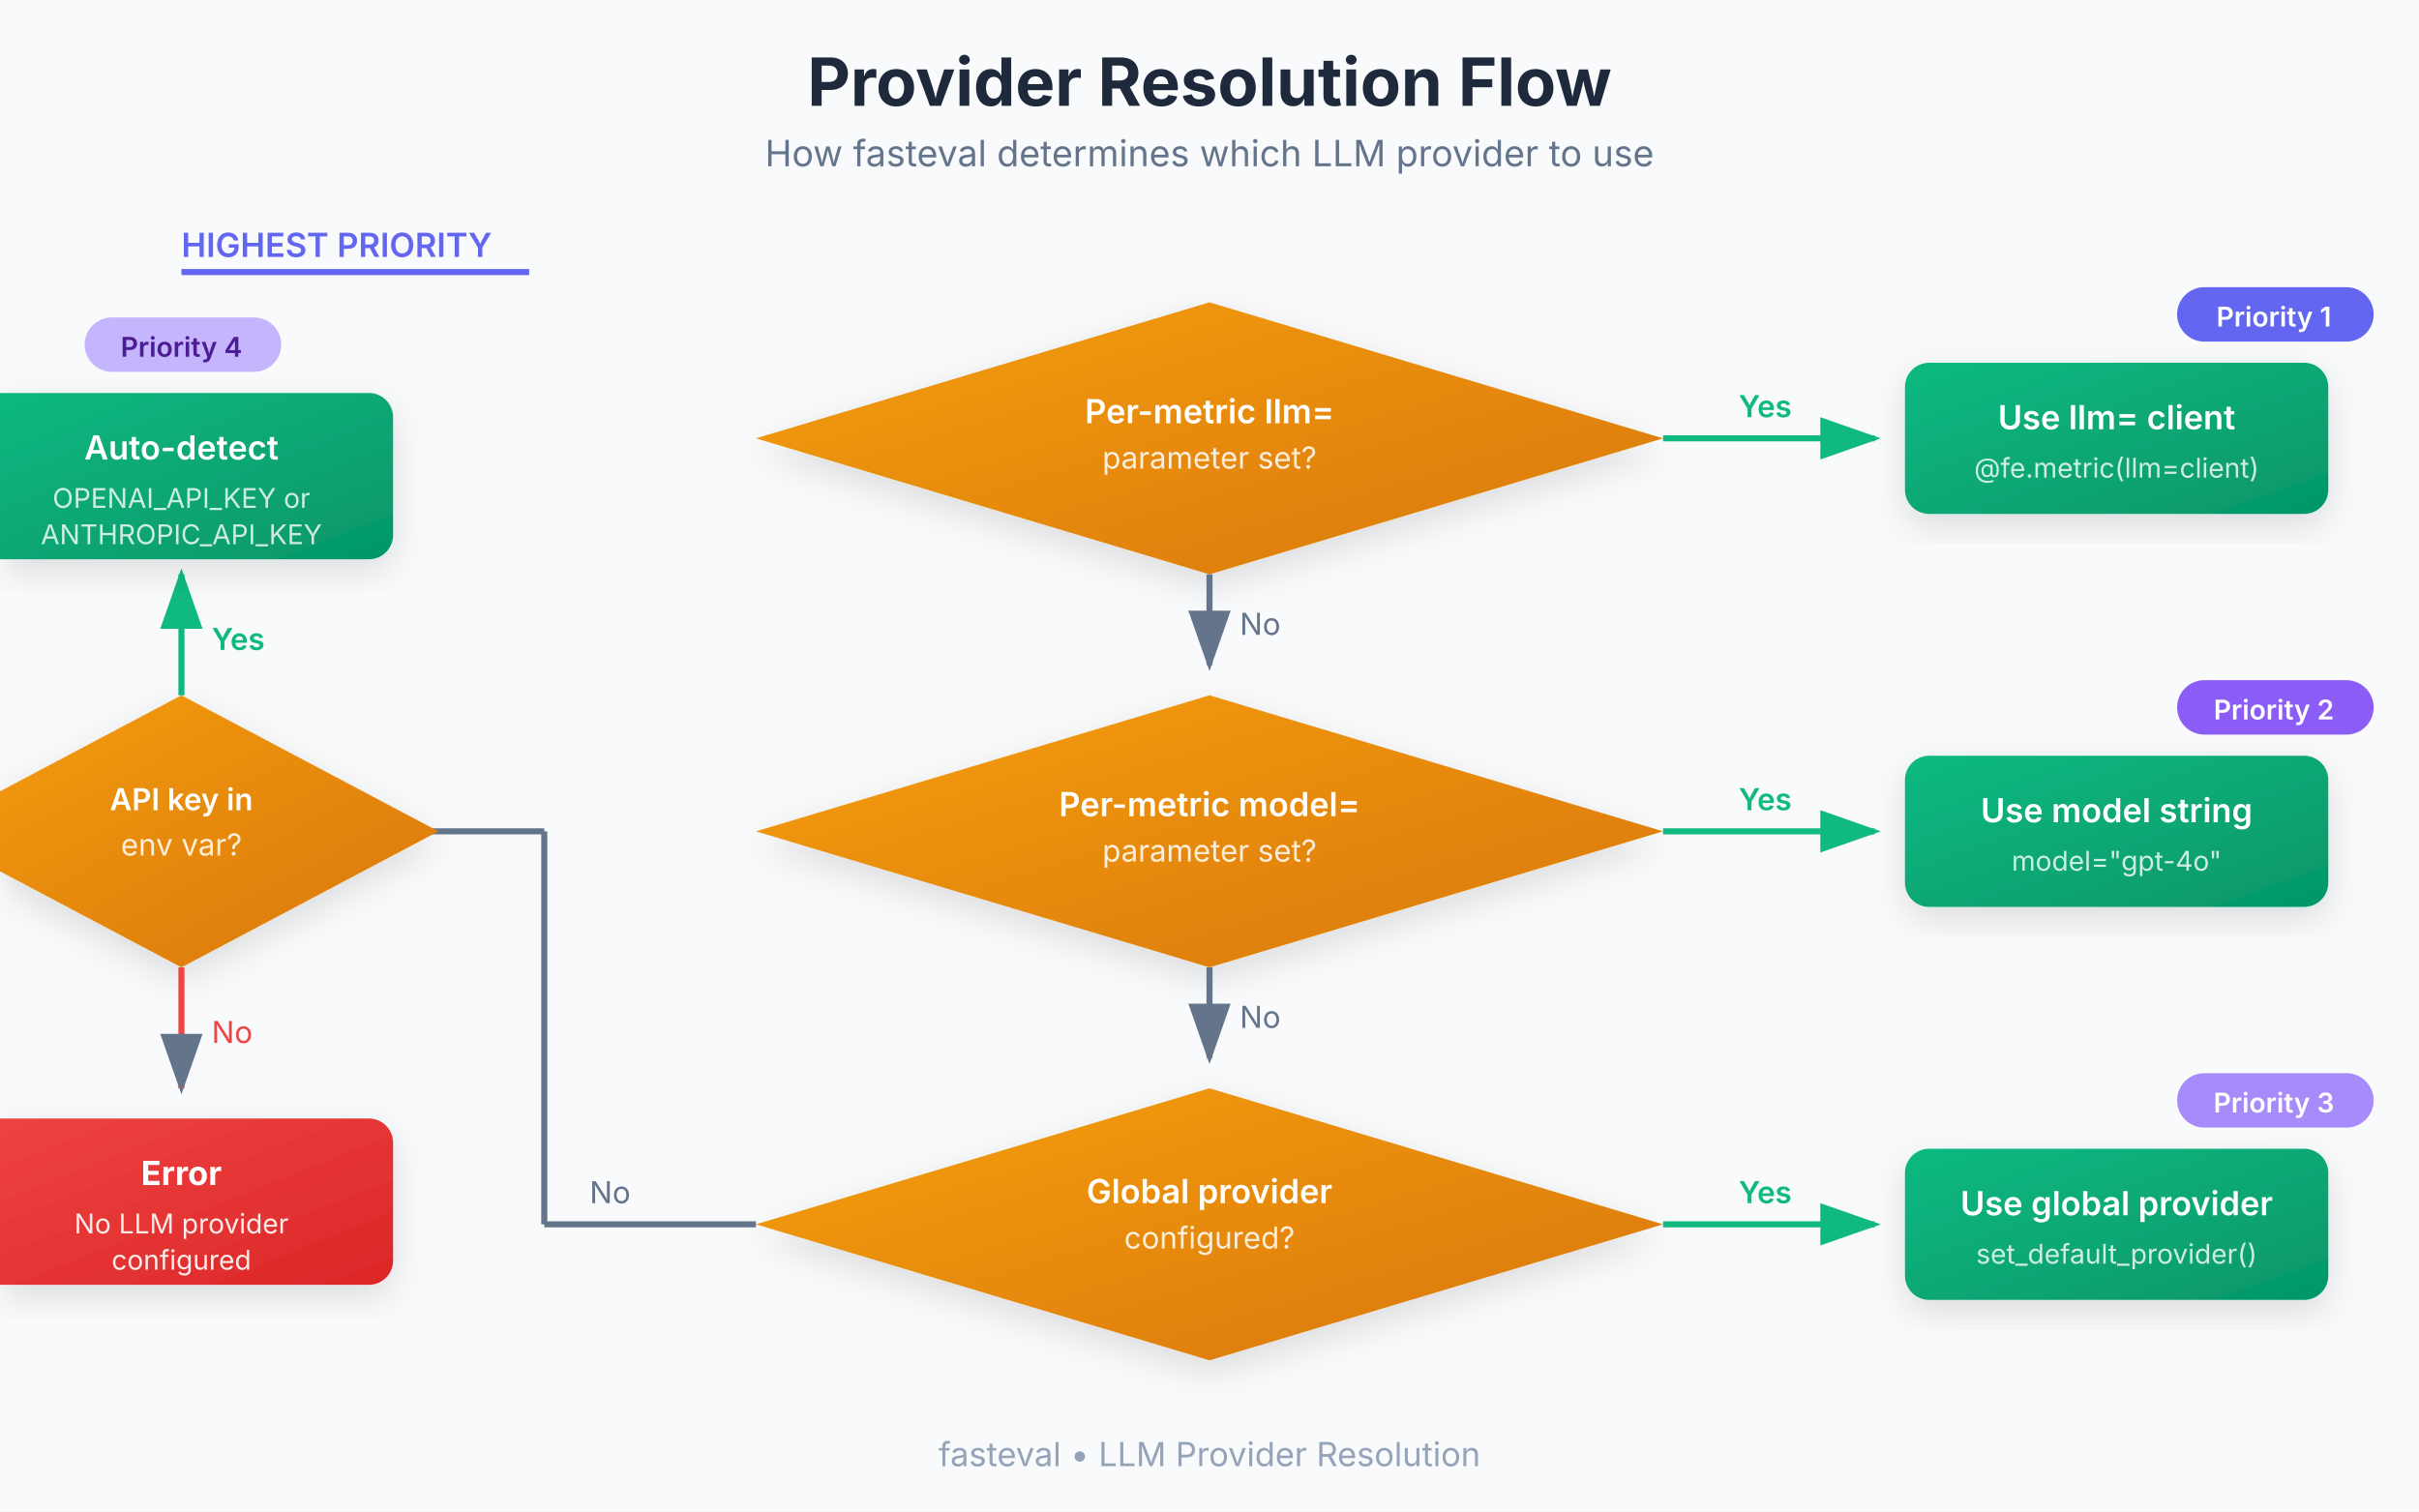
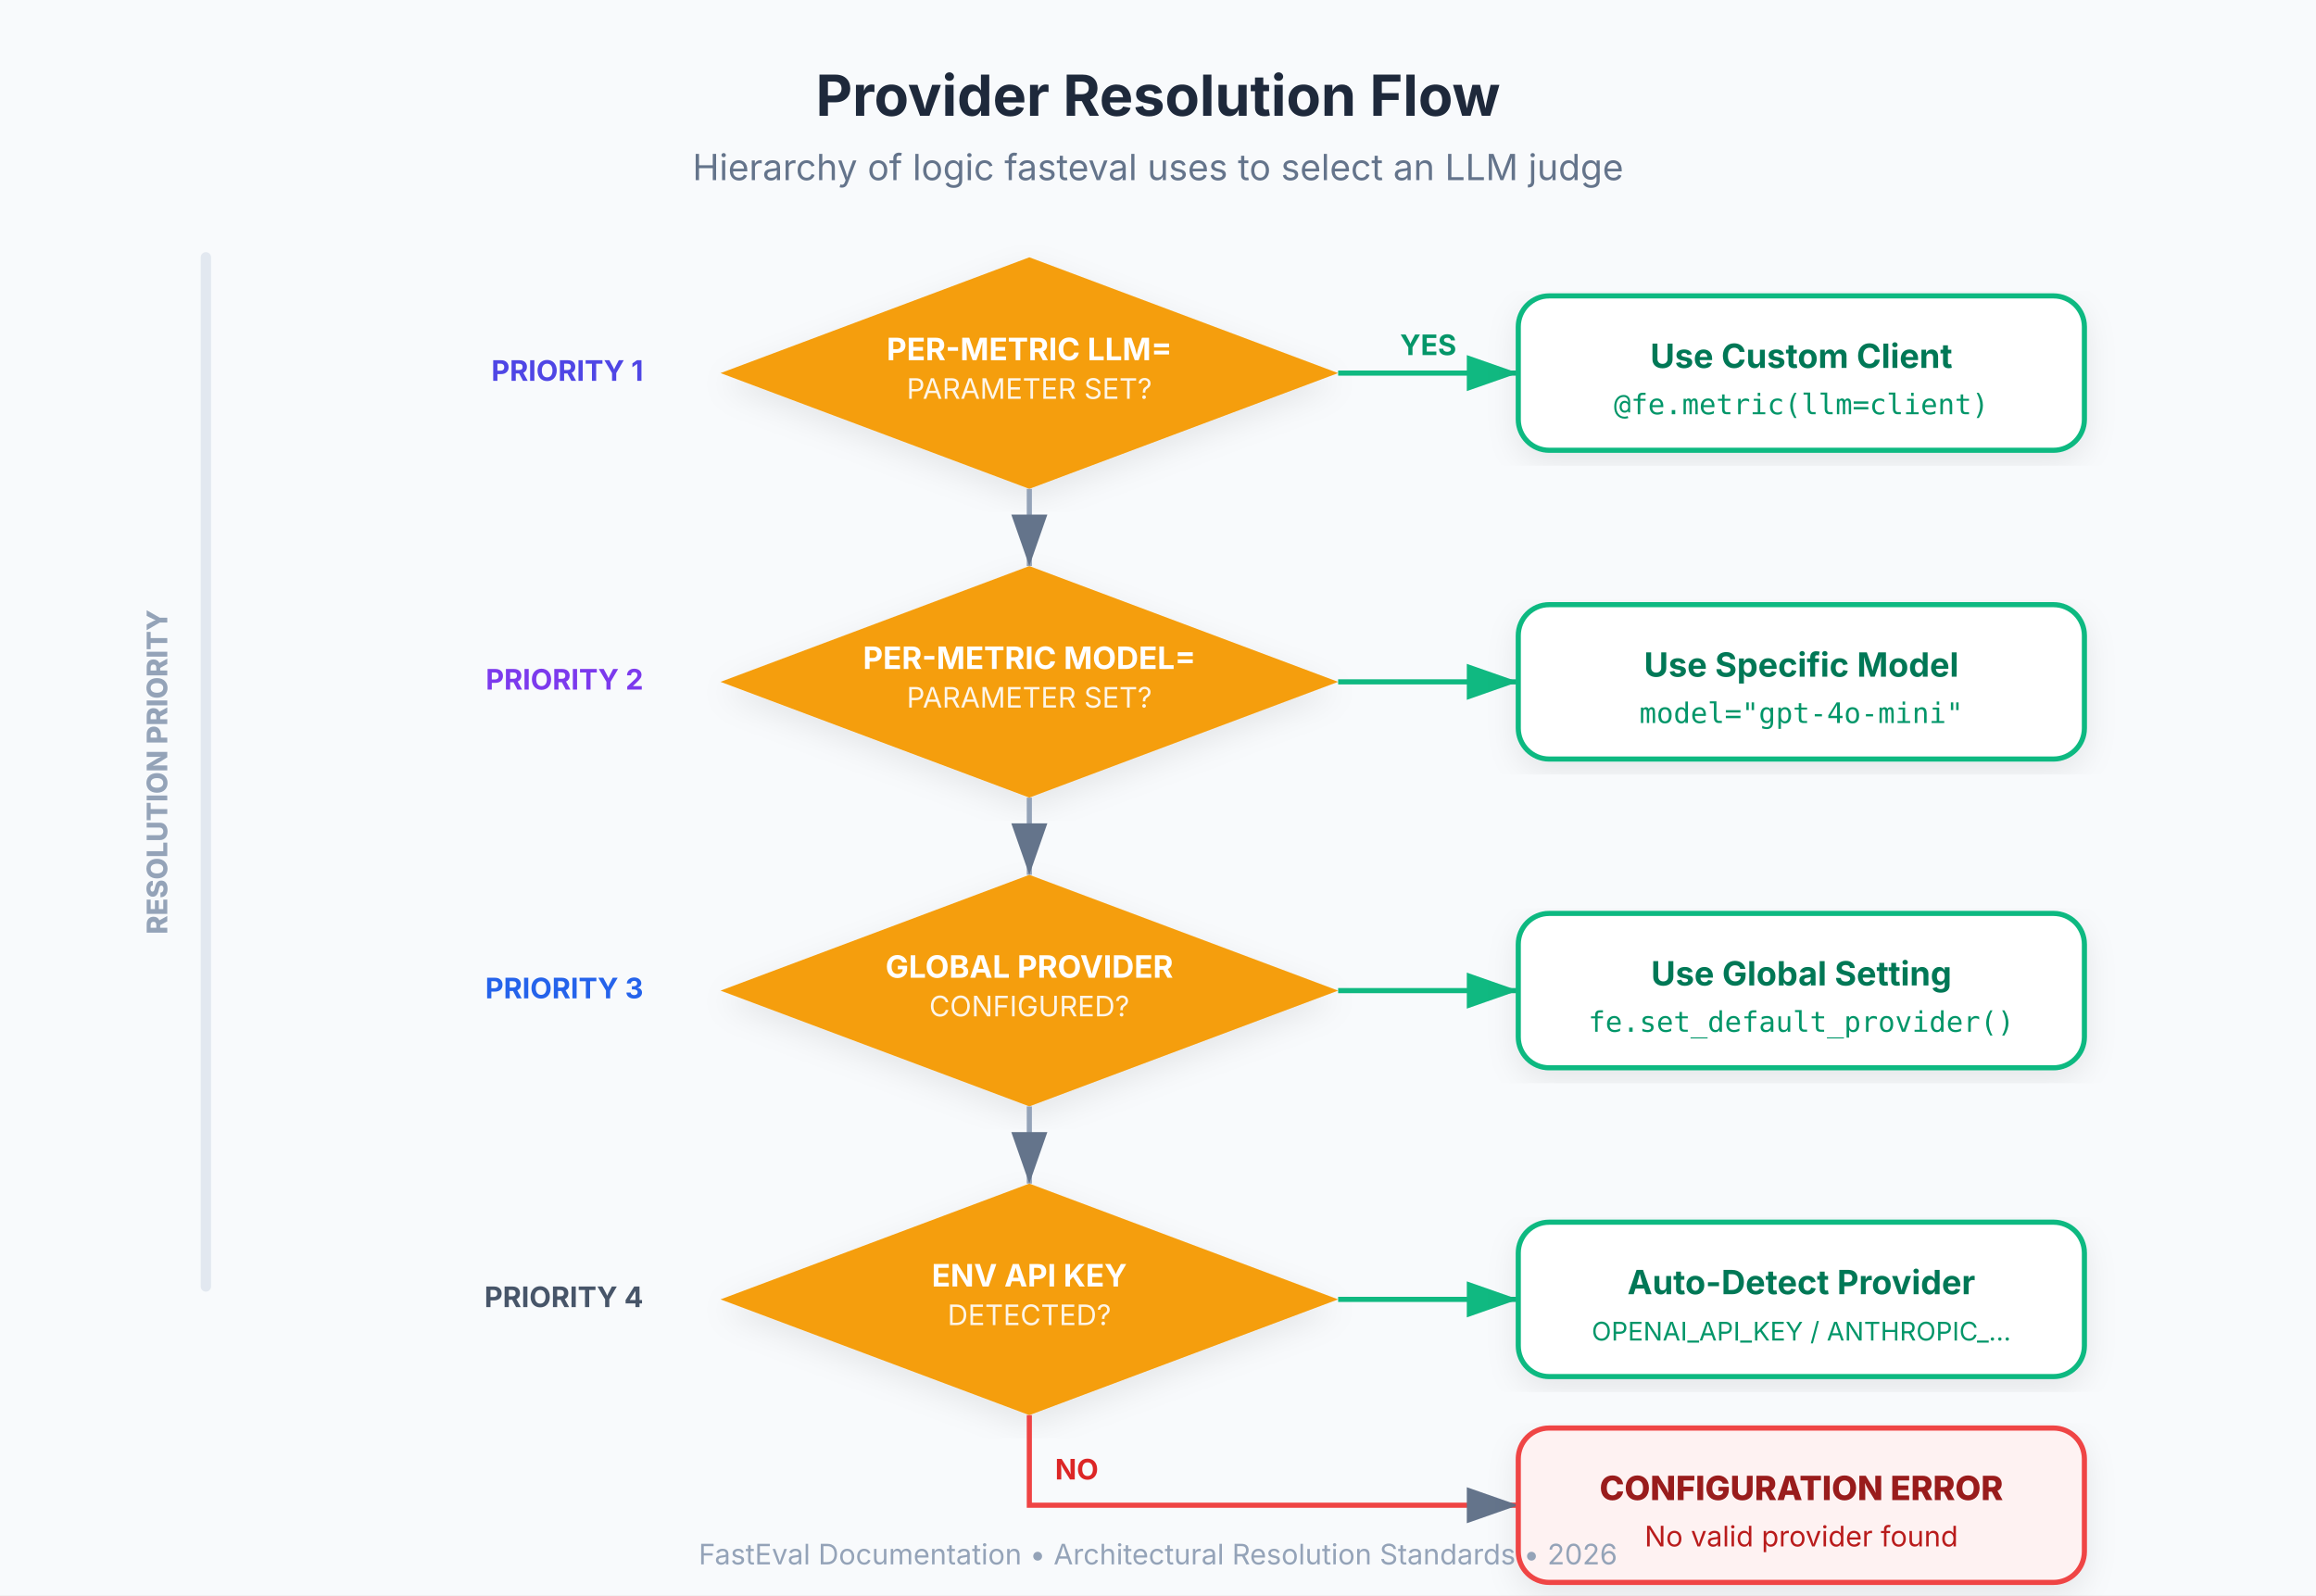
- <svg xmlns="http://www.w3.org/2000/svg" viewBox="0 0 800 500" font-family="system-ui, -apple-system, sans-serif">
+ <svg xmlns="http://www.w3.org/2000/svg" viewBox="0 0 900 620" font-family="Inter, system-ui, -apple-system, sans-serif">
  <defs>
-     <linearGradient id="prfTopGrad" x1="0%" y1="0%" x2="100%" y2="100%">
-       <stop offset="0%" style="stop-color:#6366f1" />
-       <stop offset="100%" style="stop-color:#4f46e5" />
-     </linearGradient>
-     <linearGradient id="prfDecisionGrad" x1="0%" y1="0%" x2="100%" y2="100%">
-       <stop offset="0%" style="stop-color:#f59e0b" />
-       <stop offset="100%" style="stop-color:#d97706" />
-     </linearGradient>
-     <linearGradient id="prfUseGrad" x1="0%" y1="0%" x2="100%" y2="100%">
-       <stop offset="0%" style="stop-color:#10b981" />
-       <stop offset="100%" style="stop-color:#059669" />
-     </linearGradient>
-     <linearGradient id="prfErrorGrad" x1="0%" y1="0%" x2="100%" y2="100%">
-       <stop offset="0%" style="stop-color:#ef4444" />
-       <stop offset="100%" style="stop-color:#dc2626" />
-     </linearGradient>
-     <filter id="prfShadow" x="-20%" y="-20%" width="140%" height="140%">
-       <feDropShadow dx="0" dy="4" stdDeviation="6" flood-opacity="0.12" />
+     <filter id="shadow" x="-10%" y="-10%" width="120%" height="120%">
+       <feDropShadow dx="0" dy="4" stdDeviation="6" flood-opacity="0.08" />
    </filter>
-     <marker id="prfArrow" markerWidth="10" markerHeight="7" refX="9" refY="3.5" orient="auto">
+     <marker id="arrowhead" markerWidth="10" markerHeight="7" refX="10" refY="3.5" orient="auto">
      <polygon points="0 0, 10 3.5, 0 7" fill="#64748b" />
    </marker>
-     <marker id="prfArrowGreen" markerWidth="10" markerHeight="7" refX="9" refY="3.5" orient="auto">
+     <marker id="arrowhead-green" markerWidth="10" markerHeight="7" refX="10" refY="3.5" orient="auto">
      <polygon points="0 0, 10 3.5, 0 7" fill="#10b981" />
    </marker>
  </defs>
-   <rect width="800" height="500" fill="#f8fafc" />
-   <text x="400" y="35" text-anchor="middle" font-size="22" font-weight="700" fill="#1e293b">Provider Resolution Flow</text>
-   <text x="400" y="55" text-anchor="middle" font-size="12" fill="#64748b">How fasteval determines which LLM provider to use</text>
-   <text x="60" y="85" font-size="11" font-weight="600" fill="#6366f1">HIGHEST PRIORITY</text>
-   <line x1="60" y1="90" x2="175" y2="90" stroke="#6366f1" stroke-width="2" />
-   <g filter="url(#prfShadow)">
-     <polygon points="400,100 550,145 400,190 250,145" fill="url(#prfDecisionGrad)" />
-     <text x="400" y="140" text-anchor="middle" font-size="11" font-weight="600" fill="white">Per-metric llm=</text>
-     <text x="400" y="155" text-anchor="middle" font-size="10" fill="rgba(255,255,255,0.85)">parameter set?</text>
+   <rect width="900" height="620" fill="#f8fafc" />
+   <text x="450" y="45" text-anchor="middle" font-size="22" font-weight="700" fill="#1e293b">Provider Resolution Flow</text>
+   <text x="450" y="70" text-anchor="middle" font-size="14" fill="#64748b">Hierarchy of logic fasteval uses to select an LLM judge</text>
+   <line x1="80" y1="100" x2="80" y2="500" stroke="#e2e8f0" stroke-width="4" stroke-linecap="round" />
+   <text x="65" y="300" text-anchor="middle" font-size="11" font-weight="800" fill="#94a3b8" transform="rotate(-90 65 300)">RESOLUTION PRIORITY</text>
+   <g transform="translate(280, 100)">
+     <path d="M 120 0 L 240 45 L 120 90 L 0 45 Z" fill="#f59e0b" filter="url(#shadow)" />
+     <text x="120" y="40" text-anchor="middle" font-size="12" font-weight="700" fill="white">PER-METRIC LLM=</text>
+     <text x="120" y="55" text-anchor="middle" font-size="11" fill="white" opacity="0.9">PARAMETER SET?</text>
+     <text x="-30" y="48" text-anchor="end" font-size="11" font-weight="700" fill="#4f46e5">PRIORITY 1</text>
+     <line x1="240" y1="45" x2="310" y2="45" stroke="#10b981" stroke-width="2" marker-end="url(#arrowhead-green)" />
+     <text x="275" y="38" text-anchor="middle" font-size="11" font-weight="700" fill="#059669">YES</text>
+     <g transform="translate(310, 15)" filter="url(#shadow)">
+       <rect width="220" height="60" rx="12" fill="white" stroke="#10b981" stroke-width="2" />
+       <text x="110" y="28" text-anchor="middle" font-size="13" font-weight="700" fill="#047857">Use Custom Client</text>
+       <text x="110" y="46" text-anchor="middle" font-size="11" font-family="monospace" fill="#059669">@fe.metric(llm=client)</text>
+     </g>
+     <line x1="120" y1="90" x2="120" y2="120" stroke="#94a3b8" stroke-width="2" marker-end="url(#arrowhead)" />
  </g>
-   <line x1="550" y1="145" x2="620" y2="145" stroke="#10b981" stroke-width="2" marker-end="url(#prfArrowGreen)" />
-   <text x="575" y="138" font-size="10" font-weight="600" fill="#10b981">Yes</text>
-   <g filter="url(#prfShadow)">
-     <rect x="630" y="120" width="140" height="50" rx="8" fill="url(#prfUseGrad)" />
-     <text x="700" y="142" text-anchor="middle" font-size="11" font-weight="600" fill="white">Use llm= client</text>
-     <text x="700" y="158" text-anchor="middle" font-size="9" fill="rgba(255,255,255,0.8)">@fe.metric(llm=client)</text>
+   <g transform="translate(280, 220)">
+     <path d="M 120 0 L 240 45 L 120 90 L 0 45 Z" fill="#f59e0b" filter="url(#shadow)" />
+     <text x="120" y="40" text-anchor="middle" font-size="12" font-weight="700" fill="white">PER-METRIC MODEL=</text>
+     <text x="120" y="55" text-anchor="middle" font-size="11" fill="white" opacity="0.9">PARAMETER SET?</text>
+     <text x="-30" y="48" text-anchor="end" font-size="11" font-weight="700" fill="#7c3aed">PRIORITY 2</text>
+     <line x1="240" y1="45" x2="310" y2="45" stroke="#10b981" stroke-width="2" marker-end="url(#arrowhead-green)" />
+     <g transform="translate(310, 15)" filter="url(#shadow)">
+       <rect width="220" height="60" rx="12" fill="white" stroke="#10b981" stroke-width="2" />
+       <text x="110" y="28" text-anchor="middle" font-size="13" font-weight="700" fill="#047857">Use Specific Model</text>
+       <text x="110" y="46" text-anchor="middle" font-size="11" font-family="monospace" fill="#059669">model="gpt-4o-mini"</text>
+     </g>
+     <line x1="120" y1="90" x2="120" y2="120" stroke="#94a3b8" stroke-width="2" marker-end="url(#arrowhead)" />
  </g>
-   <line x1="400" y1="190" x2="400" y2="220" stroke="#64748b" stroke-width="2" marker-end="url(#prfArrow)" />
-   <text x="410" y="210" font-size="10" fill="#64748b">No</text>
-   <g filter="url(#prfShadow)">
-     <polygon points="400,230 550,275 400,320 250,275" fill="url(#prfDecisionGrad)" />
-     <text x="400" y="270" text-anchor="middle" font-size="11" font-weight="600" fill="white">Per-metric model=</text>
-     <text x="400" y="285" text-anchor="middle" font-size="10" fill="rgba(255,255,255,0.85)">parameter set?</text>
+   <g transform="translate(280, 340)">
+     <path d="M 120 0 L 240 45 L 120 90 L 0 45 Z" fill="#f59e0b" filter="url(#shadow)" />
+     <text x="120" y="40" text-anchor="middle" font-size="12" font-weight="700" fill="white">GLOBAL PROVIDER</text>
+     <text x="120" y="55" text-anchor="middle" font-size="11" fill="white" opacity="0.9">CONFIGURED?</text>
+     <text x="-30" y="48" text-anchor="end" font-size="11" font-weight="700" fill="#2563eb">PRIORITY 3</text>
+     <line x1="240" y1="45" x2="310" y2="45" stroke="#10b981" stroke-width="2" marker-end="url(#arrowhead-green)" />
+     <g transform="translate(310, 15)" filter="url(#shadow)">
+       <rect width="220" height="60" rx="12" fill="white" stroke="#10b981" stroke-width="2" />
+       <text x="110" y="28" text-anchor="middle" font-size="13" font-weight="700" fill="#047857">Use Global Setting</text>
+       <text x="110" y="46" text-anchor="middle" font-size="11" font-family="monospace" fill="#059669">fe.set_default_provider()</text>
+     </g>
+     <line x1="120" y1="90" x2="120" y2="120" stroke="#94a3b8" stroke-width="2" marker-end="url(#arrowhead)" />
  </g>
-   <line x1="550" y1="275" x2="620" y2="275" stroke="#10b981" stroke-width="2" marker-end="url(#prfArrowGreen)" />
-   <text x="575" y="268" font-size="10" font-weight="600" fill="#10b981">Yes</text>
-   <g filter="url(#prfShadow)">
-     <rect x="630" y="250" width="140" height="50" rx="8" fill="url(#prfUseGrad)" />
-     <text x="700" y="272" text-anchor="middle" font-size="11" font-weight="600" fill="white">Use model string</text>
-     <text x="700" y="288" text-anchor="middle" font-size="9" fill="rgba(255,255,255,0.8)">model="gpt-4o"</text>
+   <g transform="translate(280, 460)">
+     <path d="M 120 0 L 240 45 L 120 90 L 0 45 Z" fill="#f59e0b" filter="url(#shadow)" />
+     <text x="120" y="40" text-anchor="middle" font-size="12" font-weight="700" fill="white">ENV API KEY</text>
+     <text x="120" y="55" text-anchor="middle" font-size="11" fill="white" opacity="0.9">DETECTED?</text>
+     <text x="-30" y="48" text-anchor="end" font-size="11" font-weight="700" fill="#475569">PRIORITY 4</text>
+     <line x1="240" y1="45" x2="310" y2="45" stroke="#10b981" stroke-width="2" marker-end="url(#arrowhead-green)" />
+     <g transform="translate(310, 15)" filter="url(#shadow)">
+       <rect width="220" height="60" rx="12" fill="white" stroke="#10b981" stroke-width="2" />
+       <text x="110" y="28" text-anchor="middle" font-size="13" font-weight="700" fill="#047857">Auto-Detect Provider</text>
+       <text x="110" y="46" text-anchor="middle" font-size="10" fill="#059669">OPENAI_API_KEY / ANTHROPIC_...</text>
+     </g>
+     <path d="M 120 90 L 120 125 L 310 125" fill="none" stroke="#ef4444" stroke-width="2" marker-end="url(#arrowhead)" />
+     <text x="130" y="115" font-size="11" font-weight="700" fill="#dc2626">NO</text>
+     <g transform="translate(310, 95)" filter="url(#shadow)">
+       <rect width="220" height="60" rx="12" fill="#fef2f2" stroke="#ef4444" stroke-width="2" />
+       <text x="110" y="28" text-anchor="middle" font-size="13" font-weight="800" fill="#991b1b">CONFIGURATION ERROR</text>
+       <text x="110" y="46" text-anchor="middle" font-size="11" fill="#b91c1c">No valid provider found</text>
+     </g>
  </g>
-   <line x1="400" y1="320" x2="400" y2="350" stroke="#64748b" stroke-width="2" marker-end="url(#prfArrow)" />
-   <text x="410" y="340" font-size="10" fill="#64748b">No</text>
-   <g filter="url(#prfShadow)">
-     <polygon points="400,360 550,405 400,450 250,405" fill="url(#prfDecisionGrad)" />
-     <text x="400" y="398" text-anchor="middle" font-size="11" font-weight="600" fill="white">Global provider</text>
-     <text x="400" y="413" text-anchor="middle" font-size="10" fill="rgba(255,255,255,0.85)">configured?</text>
-   </g>
-   <line x1="550" y1="405" x2="620" y2="405" stroke="#10b981" stroke-width="2" marker-end="url(#prfArrowGreen)" />
-   <text x="575" y="398" font-size="10" font-weight="600" fill="#10b981">Yes</text>
-   <g filter="url(#prfShadow)">
-     <rect x="630" y="380" width="140" height="50" rx="8" fill="url(#prfUseGrad)" />
-     <text x="700" y="402" text-anchor="middle" font-size="11" font-weight="600" fill="white">Use global provider</text>
-     <text x="700" y="418" text-anchor="middle" font-size="9" fill="rgba(255,255,255,0.8)">set_default_provider()</text>
-   </g>
-   <line x1="250" y1="405" x2="180" y2="405" stroke="#64748b" stroke-width="2" />
-   <line x1="180" y1="405" x2="180" y2="275" stroke="#64748b" stroke-width="2" />
-   <line x1="180" y1="275" x2="100" y2="275" stroke="#64748b" stroke-width="2" marker-end="url(#prfArrow)" />
-   <text x="195" y="398" font-size="10" fill="#64748b">No</text>
-   <g filter="url(#prfShadow)">
-     <polygon points="60,230 145,275 60,320 -25,275" fill="url(#prfDecisionGrad)" />
-     <text x="60" y="268" text-anchor="middle" font-size="10" font-weight="600" fill="white">API key in</text>
-     <text x="60" y="283" text-anchor="middle" font-size="10" fill="rgba(255,255,255,0.85)">env var?</text>
-   </g>
-   <line x1="60" y1="230" x2="60" y2="190" stroke="#10b981" stroke-width="2" marker-end="url(#prfArrowGreen)" />
-   <text x="70" y="215" font-size="10" font-weight="600" fill="#10b981">Yes</text>
-   <g filter="url(#prfShadow)">
-     <rect x="-10" y="130" width="140" height="55" rx="8" fill="url(#prfUseGrad)" />
-     <text x="60" y="152" text-anchor="middle" font-size="11" font-weight="600" fill="white">Auto-detect</text>
-     <text x="60" y="168" text-anchor="middle" font-size="9" fill="rgba(255,255,255,0.8)">OPENAI_API_KEY or</text>
-     <text x="60" y="180" text-anchor="middle" font-size="9" fill="rgba(255,255,255,0.8)">ANTHROPIC_API_KEY</text>
-   </g>
-   <line x1="60" y1="320" x2="60" y2="360" stroke="#ef4444" stroke-width="2" marker-end="url(#prfArrow)" />
-   <text x="70" y="345" font-size="10" fill="#ef4444">No</text>
-   <g filter="url(#prfShadow)">
-     <rect x="-10" y="370" width="140" height="55" rx="8" fill="url(#prfErrorGrad)" />
-     <text x="60" y="392" text-anchor="middle" font-size="11" font-weight="700" fill="white">Error</text>
-     <text x="60" y="408" text-anchor="middle" font-size="9" fill="rgba(255,255,255,0.9)">No LLM provider</text>
-     <text x="60" y="420" text-anchor="middle" font-size="9" fill="rgba(255,255,255,0.9)">configured</text>
-   </g>
-   <g transform="translate(720, 95)">
-     <rect x="0" y="0" width="65" height="18" rx="9" fill="#6366f1" />
-     <text x="32" y="13" text-anchor="middle" font-size="9" font-weight="600" fill="white">Priority 1</text>
-   </g>
-   <g transform="translate(720, 225)">
-     <rect x="0" y="0" width="65" height="18" rx="9" fill="#8b5cf6" />
-     <text x="32" y="13" text-anchor="middle" font-size="9" font-weight="600" fill="white">Priority 2</text>
-   </g>
-   <g transform="translate(720, 355)">
-     <rect x="0" y="0" width="65" height="18" rx="9" fill="#a78bfa" />
-     <text x="32" y="13" text-anchor="middle" font-size="9" font-weight="600" fill="white">Priority 3</text>
-   </g>
-   <g transform="translate(60, 105)">
-     <rect x="-32" y="0" width="65" height="18" rx="9" fill="#c4b5fd" />
-     <text x="0" y="13" text-anchor="middle" font-size="9" font-weight="600" fill="#4c1d95">Priority 4</text>
-   </g>
-   <text x="400" y="485" text-anchor="middle" font-size="11" fill="#94a3b8">fasteval • LLM Provider Resolution</text>
+   <text x="450" y="608" text-anchor="middle" font-size="11" fill="#94a3b8">FastEval Documentation • Architectural Resolution Standards • 2026</text>
</svg>
